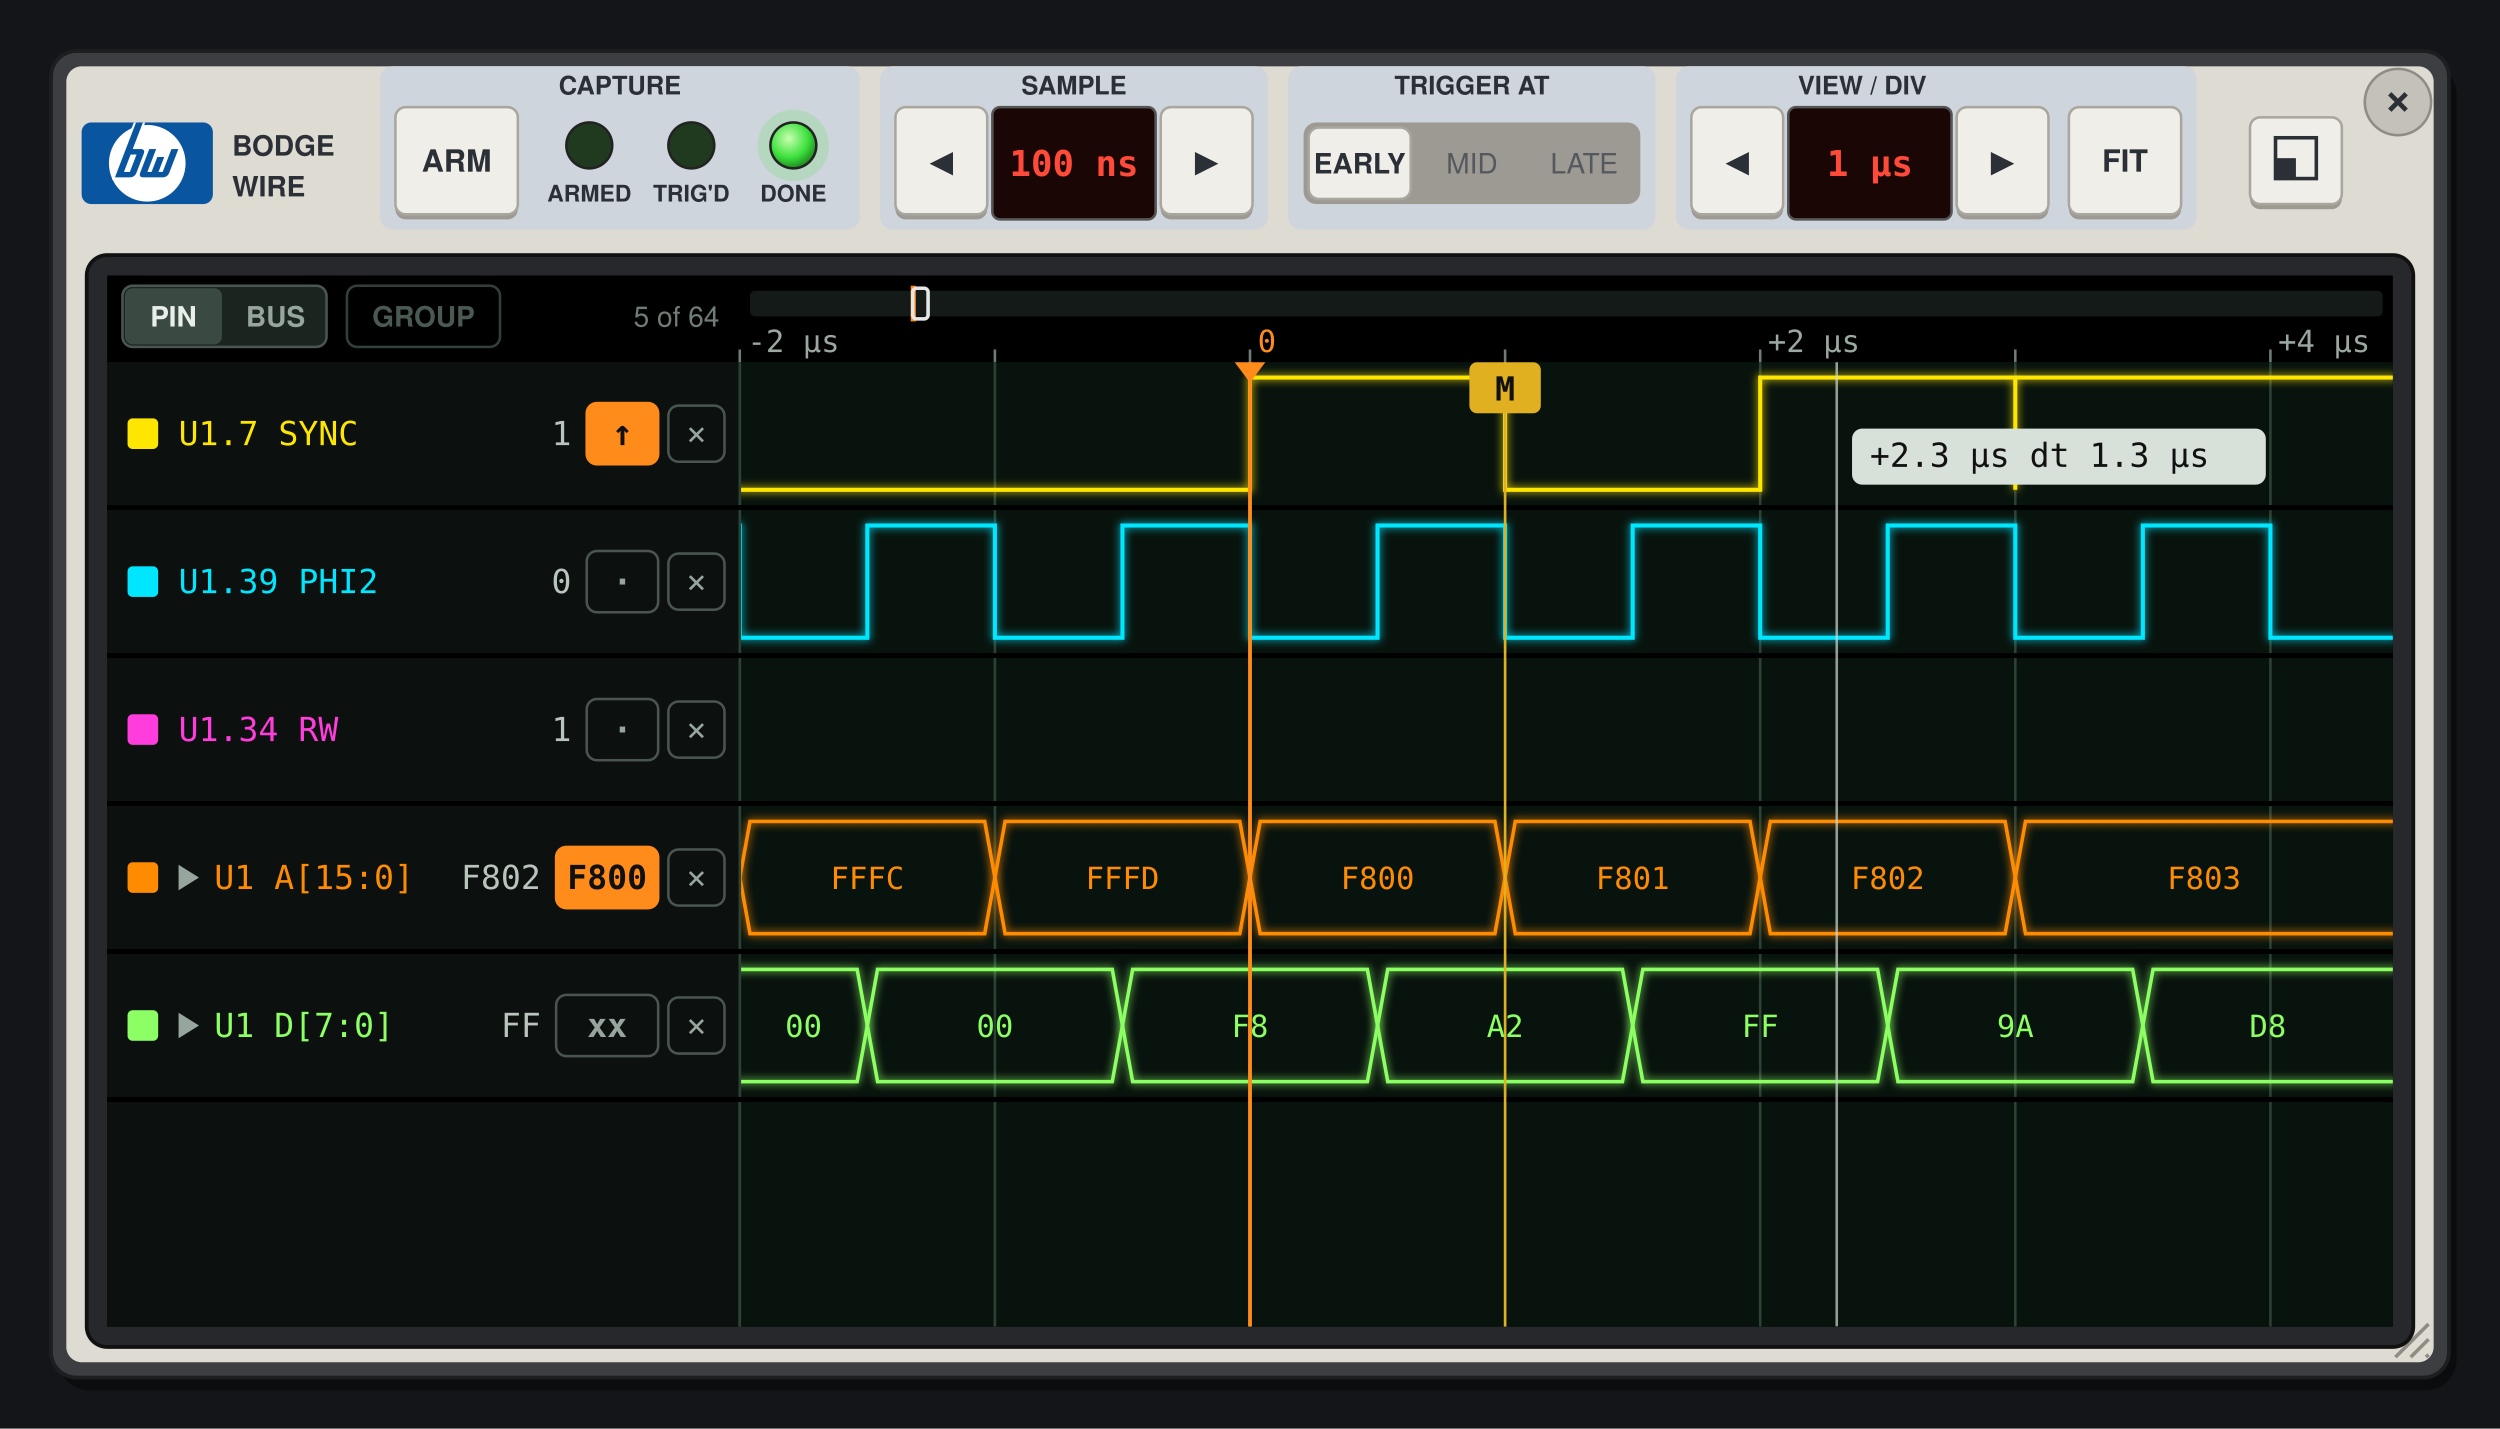
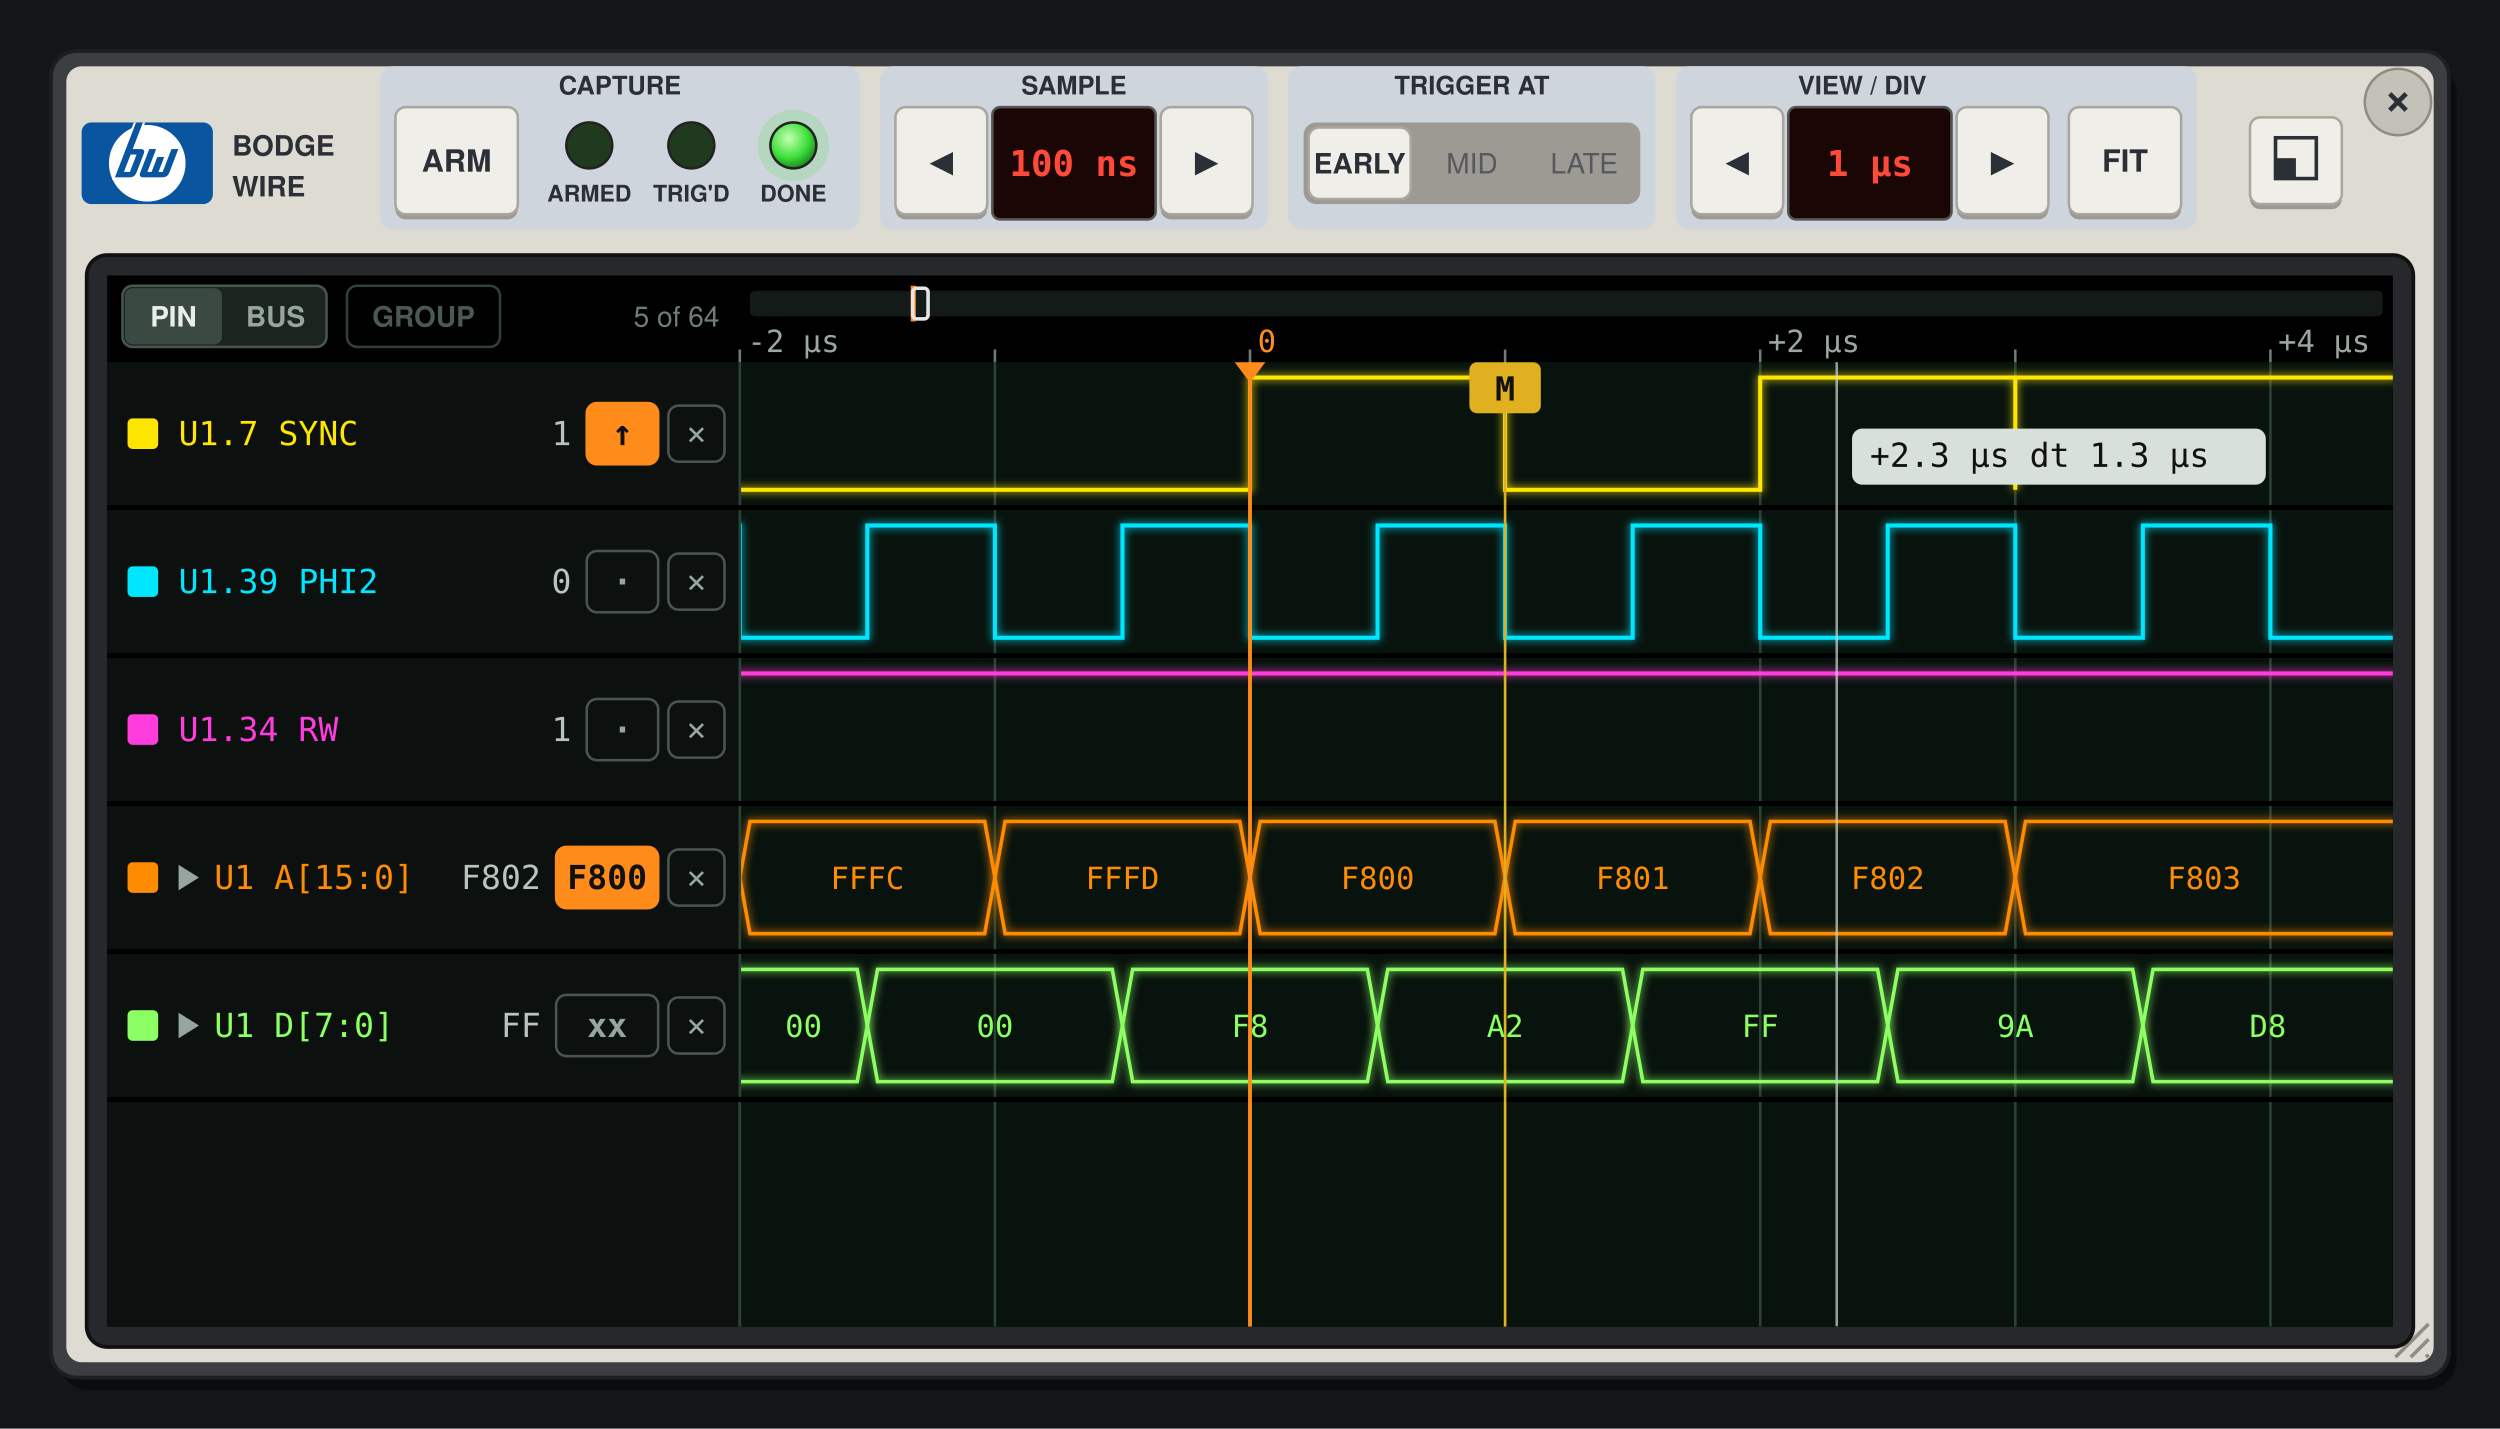
<svg xmlns="http://www.w3.org/2000/svg" width="980" height="560" viewBox="0 0 980 560">
  <defs>
-     <filter id="glow" x="-5%" y="-30%" width="110%" height="160%">
+     <filter id="glow" filterUnits="userSpaceOnUse" x="0" y="0" width="2000" height="1200">
      <feGaussianBlur stdDeviation="1.6" result="b" />
      <feMerge>
        <feMergeNode in="b" />
        <feMergeNode in="SourceGraphic" />
      </feMerge>
    </filter>
    <radialGradient id="lamp" cx="40%" cy="35%" r="70%">
      <stop offset="0%" stop-color="#c8ffb0" />
      <stop offset="60%" stop-color="#3ce03c" />
      <stop offset="100%" stop-color="#1a7a1a" />
    </radialGradient>
  </defs>
  <rect width="980" height="560" fill="#141518" />
  <rect x="23.0" y="25.0" width="940.0" height="520.0" rx="12" fill="#000" opacity="0.45" />
  <rect x="20.0" y="20.0" width="940.0" height="520.0" rx="10" fill="#3c3e42" stroke="#1d1e20" stroke-width="1.5" />
  <rect x="26.0" y="26.0" width="928.0" height="508.0" rx="6" fill="#dedbd2" />
  <circle cx="940" cy="40" r="13" fill="#c4c1b8" stroke="#8f8c84" />
  <text x="940.0" y="45.0" font-family="Menlo, monospace" font-size="16" fill="#2b2f36" text-anchor="middle" font-weight="bold">×</text>
  <line x1="951.0" y1="532.0" x2="952.0" y2="531.0" stroke="#8f8c84" stroke-width="1.4" />
  <line x1="945.0" y1="532.0" x2="952.0" y2="525.0" stroke="#8f8c84" stroke-width="1.4" />
  <line x1="939.0" y1="532.0" x2="952.0" y2="519.0" stroke="#8f8c84" stroke-width="1.4" />
  <g transform="translate(32,48) scale(0.05144695)">
    <clipPath id="clip3248">
      <rect width="1000" height="622" rx="74" />
    </clipPath>
    <g clip-path="url(#clip3248)">
      <rect width="1000" height="622" fill="#0a55a0" />
      <circle cx="500" cy="311" r="292" fill="#fff" />
      <g transform="translate(500,311) skewX(-21) scale(0.94) translate(-500,-311)">
        <path d="M282,-60 H338 V196 H402 Q442,196 442,236 V385 Q442,425 402,425 H282 Z M338,240 V381 H386 V240 Z" fill="#fff" stroke="#fff" stroke-width="36" />
        <path d="M472,196 H528 V381 H562 V260 H618 V381 H652 V196 H708 V385 Q708,425 668,425 H512 Q472,425 472,385 Z" fill="#fff" stroke="#fff" stroke-width="36" />
        <path d="M282,-60 H338 V196 H402 Q442,196 442,236 V385 Q442,425 402,425 H282 Z M338,240 V381 H386 V240 Z" fill="#0a55a0" fill-rule="evenodd" />
        <path d="M472,196 H528 V381 H562 V260 H618 V381 H652 V196 H708 V385 Q708,425 668,425 H512 Q472,425 472,385 Z" fill="#0a55a0" fill-rule="evenodd" />
      </g>
    </g>
  </g>
  <text x="91.0" y="61.0" font-family="Helvetica, Arial, sans-serif" font-size="11" fill="#2b2f36" text-anchor="start" font-weight="bold">BODGE</text>
  <text x="91.0" y="77.0" font-family="Helvetica, Arial, sans-serif" font-size="11" fill="#2b2f36" text-anchor="start" font-weight="bold">WIRE</text>
  <rect x="149.0" y="26.0" width="188.0" height="64.0" rx="5" fill="#cfd5dc" />
  <text x="243.0" y="37.0" font-family="Helvetica, Arial, sans-serif" font-size="10" fill="#2b2f36" text-anchor="middle" font-weight="bold">CAPTURE</text>
  <rect x="155.0" y="44.0" width="48.0" height="42.0" rx="4" fill="#9c9a93" />
  <rect x="155.0" y="42.0" width="48.0" height="42.0" rx="4" fill="#efeee9" stroke="#a9a69e" stroke-width="1" />
  <text x="179.0" y="67.3" font-family="Helvetica, Arial, sans-serif" font-size="12" fill="#2b2f36" text-anchor="middle" font-weight="bold">ARM</text>
  <circle cx="231.0" cy="57" r="9" fill="#1f3a1f" stroke="#222" />
  <text x="231.0" y="79.0" font-family="Helvetica, Arial, sans-serif" font-size="9" fill="#2b2f36" text-anchor="middle" font-weight="bold">ARMED</text>
  <circle cx="271.0" cy="57" r="9" fill="#1f3a1f" stroke="#222" />
  <text x="271.0" y="79.0" font-family="Helvetica, Arial, sans-serif" font-size="9" fill="#2b2f36" text-anchor="middle" font-weight="bold">TRIG'D</text>
  <circle cx="311.0" cy="57" r="14" fill="#3ce03c" opacity="0.18" />
  <circle cx="311.0" cy="57" r="9" fill="url(#lamp)" stroke="#222" />
  <text x="311.0" y="79.0" font-family="Helvetica, Arial, sans-serif" font-size="9" fill="#2b2f36" text-anchor="middle" font-weight="bold">DONE</text>
  <rect x="345.0" y="26.0" width="152.0" height="64.0" rx="5" fill="#cfd5dc" />
  <text x="421.0" y="37.0" font-family="Helvetica, Arial, sans-serif" font-size="10" fill="#2b2f36" text-anchor="middle" font-weight="bold">SAMPLE</text>
  <rect x="351.0" y="44.0" width="36.0" height="42.0" rx="4" fill="#9c9a93" />
  <rect x="351.0" y="42.0" width="36.0" height="42.0" rx="4" fill="#efeee9" stroke="#a9a69e" stroke-width="1" />
  <text x="369.0" y="67.3" font-family="Helvetica, Arial, sans-serif" font-size="12" fill="#2b2f36" text-anchor="middle" font-weight="bold">◀</text>
  <rect x="389.0" y="42.0" width="64.0" height="44.0" rx="3" fill="#1a0705" stroke="#555" stroke-width="1" />
  <text x="421.0" y="69.0" font-family="Menlo, monospace" font-size="14" fill="#ff4a3a" text-anchor="middle" font-weight="bold">100 ns</text>
  <rect x="455.0" y="44.0" width="36.0" height="42.0" rx="4" fill="#9c9a93" />
  <rect x="455.0" y="42.0" width="36.0" height="42.0" rx="4" fill="#efeee9" stroke="#a9a69e" stroke-width="1" />
  <text x="473.0" y="67.3" font-family="Helvetica, Arial, sans-serif" font-size="12" fill="#2b2f36" text-anchor="middle" font-weight="bold">▶</text>
  <rect x="505.0" y="26.0" width="144.0" height="64.0" rx="5" fill="#cfd5dc" />
  <text x="577.0" y="37.0" font-family="Helvetica, Arial, sans-serif" font-size="10" fill="#2b2f36" text-anchor="middle" font-weight="bold">TRIGGER AT</text>
  <rect x="511.0" y="48.0" width="132.0" height="32.0" rx="5" fill="#9c9a93" />
  <rect x="513.0" y="50.0" width="40.0" height="28.0" rx="4" fill="#efeee9" stroke="#a9a69e" stroke-width="1" />
  <text x="533.0" y="68.0" font-family="Helvetica, Arial, sans-serif" font-size="11" fill="#2b2f36" text-anchor="middle" font-weight="bold">EARLY</text>
  <text x="577.0" y="68.0" font-family="Helvetica, Arial, sans-serif" font-size="11" fill="#55585e" text-anchor="middle" font-weight="normal">MID</text>
  <text x="621.0" y="68.0" font-family="Helvetica, Arial, sans-serif" font-size="11" fill="#55585e" text-anchor="middle" font-weight="normal">LATE</text>
  <rect x="657.0" y="26.0" width="204.0" height="64.0" rx="5" fill="#cfd5dc" />
  <text x="730.0" y="37.0" font-family="Helvetica, Arial, sans-serif" font-size="10" fill="#2b2f36" text-anchor="middle" font-weight="bold">VIEW / DIV</text>
  <rect x="663.0" y="44.0" width="36.0" height="42.0" rx="4" fill="#9c9a93" />
  <rect x="663.0" y="42.0" width="36.0" height="42.0" rx="4" fill="#efeee9" stroke="#a9a69e" stroke-width="1" />
  <text x="681.0" y="67.3" font-family="Helvetica, Arial, sans-serif" font-size="12" fill="#2b2f36" text-anchor="middle" font-weight="bold">◀</text>
  <rect x="701.0" y="42.0" width="64.0" height="44.0" rx="3" fill="#1a0705" stroke="#555" stroke-width="1" />
  <text x="733.0" y="69.0" font-family="Menlo, monospace" font-size="14" fill="#ff4a3a" text-anchor="middle" font-weight="bold">1 µs</text>
  <rect x="767.0" y="44.0" width="36.0" height="42.0" rx="4" fill="#9c9a93" />
  <rect x="767.0" y="42.0" width="36.0" height="42.0" rx="4" fill="#efeee9" stroke="#a9a69e" stroke-width="1" />
  <text x="785.0" y="67.3" font-family="Helvetica, Arial, sans-serif" font-size="12" fill="#2b2f36" text-anchor="middle" font-weight="bold">▶</text>
  <rect x="811.0" y="44.0" width="44.0" height="42.0" rx="4" fill="#9c9a93" />
  <rect x="811.0" y="42.0" width="44.0" height="42.0" rx="4" fill="#efeee9" stroke="#a9a69e" stroke-width="1" />
  <text x="833.0" y="67.3" font-family="Helvetica, Arial, sans-serif" font-size="12" fill="#2b2f36" text-anchor="middle" font-weight="bold">FIT</text>
  <rect x="882.0" y="48.0" width="36.0" height="34.0" rx="4" fill="#9c9a93" />
  <rect x="882.0" y="46.0" width="36.0" height="34.0" rx="4" fill="#efeee9" stroke="#a9a69e" stroke-width="1" />
  <text x="900.0" y="67.3" font-family="Helvetica, Arial, sans-serif" font-size="12" fill="#2b2f36" text-anchor="middle" font-weight="bold" />
  <rect x="892.0" y="54.0" width="16.0" height="16.0" rx="0" fill="none" stroke="#2b2f36" stroke-width="1.4" />
  <rect x="892.0" y="62.0" width="8.0" height="8.0" rx="0" fill="#2b2f36" />
  <rect x="34.0" y="100.0" width="912.0" height="428.0" rx="8" fill="#26282b" stroke="#111" stroke-width="1.5" />
  <rect x="42.0" y="108.0" width="896.0" height="412.0" rx="0" fill="#000000" />
  <clipPath id="lanes">
    <rect x="290" y="108" width="648" height="412" />
  </clipPath>
  <rect x="48.0" y="112.0" width="80.0" height="24.0" rx="4" fill="#1c2420" stroke="#4a5550" stroke-width="1" />
  <rect x="49.0" y="113.0" width="38.0" height="22.0" rx="3" fill="#3a4a42" />
  <text x="68.0" y="128.0" font-family="Helvetica, Arial, sans-serif" font-size="11" fill="#e8efe9" text-anchor="middle" font-weight="bold">PIN</text>
  <text x="108.0" y="128.0" font-family="Helvetica, Arial, sans-serif" font-size="11" fill="#96a59e" text-anchor="middle" font-weight="bold">BUS</text>
  <rect x="136.0" y="112.0" width="60.0" height="24.0" rx="4" fill="none" stroke="#33403a" stroke-width="1" />
  <text x="166.0" y="128.0" font-family="Helvetica, Arial, sans-serif" font-size="11" fill="#4a5a52" text-anchor="middle" font-weight="bold">GROUP</text>
  <text x="282.0" y="128.0" font-family="Helvetica, Arial, sans-serif" font-size="11" fill="#6f7d75" text-anchor="end" font-weight="normal">5 of 64</text>
  <rect x="294.0" y="114.0" width="640.0" height="10.0" rx="2" fill="#141a17" />
  <line x1="358.0" y1="112.0" x2="358.0" y2="126.0" stroke="#ff8c1a" stroke-width="2" />
  <rect x="357.8" y="113.0" width="6.0" height="12.0" rx="1.5" fill="none" stroke="#e6e6e6" stroke-width="1.4" />
  <line x1="290.0" y1="137.0" x2="290.0" y2="142.0" stroke="#6f7d75" stroke-width="1" />
  <text x="293.0" y="138.0" font-family="Menlo, monospace" font-size="12" fill="#9aa8a0" text-anchor="start" font-weight="normal">-2 µs</text>
  <line x1="390.0" y1="137.0" x2="390.0" y2="142.0" stroke="#6f7d75" stroke-width="1" />
  <line x1="490.0" y1="137.0" x2="490.0" y2="142.0" stroke="#6f7d75" stroke-width="1" />
  <text x="493.0" y="138.0" font-family="Menlo, monospace" font-size="12" fill="#ff8c1a" text-anchor="start" font-weight="normal">0</text>
  <line x1="590.0" y1="137.0" x2="590.0" y2="142.0" stroke="#6f7d75" stroke-width="1" />
  <line x1="690.0" y1="137.0" x2="690.0" y2="142.0" stroke="#6f7d75" stroke-width="1" />
  <text x="693.0" y="138.0" font-family="Menlo, monospace" font-size="12" fill="#9aa8a0" text-anchor="start" font-weight="normal">+2 µs</text>
  <line x1="790.0" y1="137.0" x2="790.0" y2="142.0" stroke="#6f7d75" stroke-width="1" />
  <line x1="890.0" y1="137.0" x2="890.0" y2="142.0" stroke="#6f7d75" stroke-width="1" />
  <text x="893.0" y="138.0" font-family="Menlo, monospace" font-size="12" fill="#9aa8a0" text-anchor="start" font-weight="normal">+4 µs</text>
  <rect x="290.0" y="142.0" width="648.0" height="378.0" rx="0" fill="#08130d" />
  <rect x="42.0" y="142.0" width="248.0" height="378.0" rx="0" fill="#0c100e" />
  <line x1="290.0" y1="142.0" x2="290.0" y2="520.0" stroke="#2b4234" stroke-width="1" />
  <line x1="290.0" y1="142.0" x2="290.0" y2="520.0" stroke="#2b4234" stroke-width="1" />
  <line x1="390.0" y1="142.0" x2="390.0" y2="520.0" stroke="#2b4234" stroke-width="1" />
  <line x1="490.0" y1="142.0" x2="490.0" y2="520.0" stroke="#2b4234" stroke-width="1" />
  <line x1="590.0" y1="142.0" x2="590.0" y2="520.0" stroke="#2b4234" stroke-width="1" />
  <line x1="690.0" y1="142.0" x2="690.0" y2="520.0" stroke="#2b4234" stroke-width="1" />
  <line x1="790.0" y1="142.0" x2="790.0" y2="520.0" stroke="#2b4234" stroke-width="1" />
  <line x1="890.0" y1="142.0" x2="890.0" y2="520.0" stroke="#2b4234" stroke-width="1" />
  <rect x="290.0" y="142.0" width="648.0" height="56.0" rx="0" fill="#08130d" />
  <line x1="290.0" y1="142.0" x2="290.0" y2="198.0" stroke="#2b4234" stroke-width="1" />
  <line x1="390.0" y1="142.0" x2="390.0" y2="198.0" stroke="#2b4234" stroke-width="1" />
  <line x1="490.0" y1="142.0" x2="490.0" y2="198.0" stroke="#2b4234" stroke-width="1" />
  <line x1="590.0" y1="142.0" x2="590.0" y2="198.0" stroke="#2b4234" stroke-width="1" />
  <line x1="690.0" y1="142.0" x2="690.0" y2="198.0" stroke="#2b4234" stroke-width="1" />
  <line x1="790.0" y1="142.0" x2="790.0" y2="198.0" stroke="#2b4234" stroke-width="1" />
  <line x1="890.0" y1="142.0" x2="890.0" y2="198.0" stroke="#2b4234" stroke-width="1" />
  <g clip-path="url(#lanes)">
    <polyline points="288.0,192.0 490.0,192.0 490.0,192.0 490.0,148.0 590.0,148.0 590.0,148.0 590.0,192.0 690.0,192.0 690.0,192.0 690.0,148.0 790.0,148.0 790.0,148.0 790.0,192.0 790.0,192.0 790.0,192.0 790.0,148.0 940.0,148.0" stroke="#ffe600" stroke-width="1.6" fill="none" filter="url(#glow)" />
  </g>
  <rect x="42.0" y="142.0" width="248.0" height="56.0" rx="0" fill="#0c100e" />
  <line x1="290.0" y1="142.0" x2="290.0" y2="198.0" stroke="#2b4234" stroke-width="1" />
  <rect x="50.0" y="164.0" width="12.0" height="12.0" rx="2" fill="#ffe600" />
  <text x="70.0" y="174.5" font-family="Menlo, monospace" font-size="13" fill="#ffe600" text-anchor="start" font-weight="normal">U1.7 SYNC</text>
  <text x="224.0" y="174.5" font-family="Menlo, monospace" font-size="13" fill="#b8c4bc" text-anchor="end" font-weight="normal">1</text>
  <rect x="230.0" y="158.0" width="28.0" height="24.0" rx="4" fill="#ff8c1a" stroke="#ff8c1a" stroke-width="1" />
  <text x="244.0" y="174.5" font-family="Menlo, monospace" font-size="14" fill="#111" text-anchor="middle" font-weight="bold">↑</text>
  <rect x="262.0" y="159.0" width="22.0" height="22.0" rx="4" fill="none" stroke="#4a5550" stroke-width="1" />
  <text x="273.0" y="174.5" font-family="Menlo, monospace" font-size="13" fill="#96a59e" text-anchor="middle" font-weight="normal">×</text>
  <rect x="42.0" y="198.0" width="896.0" height="2.0" rx="0" fill="#000000" />
  <rect x="290.0" y="200.0" width="648.0" height="56.0" rx="0" fill="#08130d" />
  <line x1="290.0" y1="200.0" x2="290.0" y2="256.0" stroke="#2b4234" stroke-width="1" />
  <line x1="390.0" y1="200.0" x2="390.0" y2="256.0" stroke="#2b4234" stroke-width="1" />
  <line x1="490.0" y1="200.0" x2="490.0" y2="256.0" stroke="#2b4234" stroke-width="1" />
  <line x1="590.0" y1="200.0" x2="590.0" y2="256.0" stroke="#2b4234" stroke-width="1" />
  <line x1="690.0" y1="200.0" x2="690.0" y2="256.0" stroke="#2b4234" stroke-width="1" />
  <line x1="790.0" y1="200.0" x2="790.0" y2="256.0" stroke="#2b4234" stroke-width="1" />
  <line x1="890.0" y1="200.0" x2="890.0" y2="256.0" stroke="#2b4234" stroke-width="1" />
  <g clip-path="url(#lanes)">
    <polyline points="288.0,206.0 290.0,206.0 290.0,206.0 290.0,250.0 340.0,250.0 340.0,250.0 340.0,206.0 390.0,206.0 390.0,206.0 390.0,250.0 440.0,250.0 440.0,250.0 440.0,206.0 490.0,206.0 490.0,206.0 490.0,250.0 540.0,250.0 540.0,250.0 540.0,206.0 590.0,206.0 590.0,206.0 590.0,250.0 640.0,250.0 640.0,250.0 640.0,206.0 690.0,206.0 690.0,206.0 690.0,250.0 740.0,250.0 740.0,250.0 740.0,206.0 790.0,206.0 790.0,206.0 790.0,250.0 840.0,250.0 840.0,250.0 840.0,206.0 890.0,206.0 890.0,206.0 890.0,250.0 940.0,250.0" stroke="#00e6ff" stroke-width="1.6" fill="none" filter="url(#glow)" />
  </g>
  <rect x="42.0" y="200.0" width="248.0" height="56.0" rx="0" fill="#0c100e" />
  <line x1="290.0" y1="200.0" x2="290.0" y2="256.0" stroke="#2b4234" stroke-width="1" />
  <rect x="50.0" y="222.0" width="12.0" height="12.0" rx="2" fill="#00e6ff" />
  <text x="70.0" y="232.5" font-family="Menlo, monospace" font-size="13" fill="#00e6ff" text-anchor="start" font-weight="normal">U1.39 PHI2</text>
  <text x="224.0" y="232.5" font-family="Menlo, monospace" font-size="13" fill="#b8c4bc" text-anchor="end" font-weight="normal">0</text>
  <rect x="230.0" y="216.0" width="28.0" height="24.0" rx="4" fill="none" stroke="#4a5550" stroke-width="1" />
  <text x="244.0" y="232.5" font-family="Menlo, monospace" font-size="13" fill="#96a59e" text-anchor="middle" font-weight="bold">·</text>
  <rect x="262.0" y="217.0" width="22.0" height="22.0" rx="4" fill="none" stroke="#4a5550" stroke-width="1" />
  <text x="273.0" y="232.5" font-family="Menlo, monospace" font-size="13" fill="#96a59e" text-anchor="middle" font-weight="normal">×</text>
  <rect x="42.0" y="256.0" width="896.0" height="2.0" rx="0" fill="#000000" />
  <rect x="290.0" y="258.0" width="648.0" height="56.0" rx="0" fill="#08130d" />
  <line x1="290.0" y1="258.0" x2="290.0" y2="314.0" stroke="#2b4234" stroke-width="1" />
  <line x1="390.0" y1="258.0" x2="390.0" y2="314.0" stroke="#2b4234" stroke-width="1" />
  <line x1="490.0" y1="258.0" x2="490.0" y2="314.0" stroke="#2b4234" stroke-width="1" />
  <line x1="590.0" y1="258.0" x2="590.0" y2="314.0" stroke="#2b4234" stroke-width="1" />
  <line x1="690.0" y1="258.0" x2="690.0" y2="314.0" stroke="#2b4234" stroke-width="1" />
  <line x1="790.0" y1="258.0" x2="790.0" y2="314.0" stroke="#2b4234" stroke-width="1" />
  <line x1="890.0" y1="258.0" x2="890.0" y2="314.0" stroke="#2b4234" stroke-width="1" />
  <g clip-path="url(#lanes)">
    <polyline points="288.0,264.0 940.0,264.0" stroke="#ff3cdc" stroke-width="1.6" fill="none" filter="url(#glow)" />
  </g>
  <rect x="42.0" y="258.0" width="248.0" height="56.0" rx="0" fill="#0c100e" />
  <line x1="290.0" y1="258.0" x2="290.0" y2="314.0" stroke="#2b4234" stroke-width="1" />
  <rect x="50.0" y="280.0" width="12.0" height="12.0" rx="2" fill="#ff3cdc" />
  <text x="70.0" y="290.5" font-family="Menlo, monospace" font-size="13" fill="#ff3cdc" text-anchor="start" font-weight="normal">U1.34 RW</text>
  <text x="224.0" y="290.5" font-family="Menlo, monospace" font-size="13" fill="#b8c4bc" text-anchor="end" font-weight="normal">1</text>
  <rect x="230.0" y="274.0" width="28.0" height="24.0" rx="4" fill="none" stroke="#4a5550" stroke-width="1" />
  <text x="244.0" y="290.5" font-family="Menlo, monospace" font-size="13" fill="#96a59e" text-anchor="middle" font-weight="bold">·</text>
  <rect x="262.0" y="275.0" width="22.0" height="22.0" rx="4" fill="none" stroke="#4a5550" stroke-width="1" />
  <text x="273.0" y="290.5" font-family="Menlo, monospace" font-size="13" fill="#96a59e" text-anchor="middle" font-weight="normal">×</text>
  <rect x="42.0" y="314.0" width="896.0" height="2.0" rx="0" fill="#000000" />
  <rect x="290.0" y="316.0" width="648.0" height="56.0" rx="0" fill="#08130d" />
  <line x1="290.0" y1="316.0" x2="290.0" y2="372.0" stroke="#2b4234" stroke-width="1" />
  <line x1="390.0" y1="316.0" x2="390.0" y2="372.0" stroke="#2b4234" stroke-width="1" />
  <line x1="490.0" y1="316.0" x2="490.0" y2="372.0" stroke="#2b4234" stroke-width="1" />
  <line x1="590.0" y1="316.0" x2="590.0" y2="372.0" stroke="#2b4234" stroke-width="1" />
  <line x1="690.0" y1="316.0" x2="690.0" y2="372.0" stroke="#2b4234" stroke-width="1" />
  <line x1="790.0" y1="316.0" x2="790.0" y2="372.0" stroke="#2b4234" stroke-width="1" />
  <line x1="890.0" y1="316.0" x2="890.0" y2="372.0" stroke="#2b4234" stroke-width="1" />
  <g clip-path="url(#lanes)">
    <polygon points="190.0,344.0 194.0,322.0 286.0,322.0 290.0,344.0 286.0,366.0 194.0,366.0" stroke="#ff8c00" stroke-width="1.4" fill="none" filter="url(#glow)" />
    <polygon points="290.0,344.0 294.0,322.0 386.0,322.0 390.0,344.0 386.0,366.0 294.0,366.0" stroke="#ff8c00" stroke-width="1.4" fill="none" filter="url(#glow)" />
    <text x="340.0" y="348.5" font-family="Menlo, monospace" font-size="12" fill="#ff8c00" text-anchor="middle" font-weight="normal">FFFC</text>
    <polygon points="390.0,344.0 394.0,322.0 486.0,322.0 490.0,344.0 486.0,366.0 394.0,366.0" stroke="#ff8c00" stroke-width="1.4" fill="none" filter="url(#glow)" />
    <text x="440.0" y="348.5" font-family="Menlo, monospace" font-size="12" fill="#ff8c00" text-anchor="middle" font-weight="normal">FFFD</text>
    <polygon points="490.0,344.0 494.0,322.0 586.0,322.0 590.0,344.0 586.0,366.0 494.0,366.0" stroke="#ff8c00" stroke-width="1.4" fill="none" filter="url(#glow)" />
    <text x="540.0" y="348.5" font-family="Menlo, monospace" font-size="12" fill="#ff8c00" text-anchor="middle" font-weight="normal">F800</text>
    <polygon points="590.0,344.0 594.0,322.0 686.0,322.0 690.0,344.0 686.0,366.0 594.0,366.0" stroke="#ff8c00" stroke-width="1.4" fill="none" filter="url(#glow)" />
    <text x="640.0" y="348.5" font-family="Menlo, monospace" font-size="12" fill="#ff8c00" text-anchor="middle" font-weight="normal">F801</text>
    <polygon points="690.0,344.0 694.0,322.0 786.0,322.0 790.0,344.0 786.0,366.0 694.0,366.0" stroke="#ff8c00" stroke-width="1.4" fill="none" filter="url(#glow)" />
    <text x="740.0" y="348.5" font-family="Menlo, monospace" font-size="12" fill="#ff8c00" text-anchor="middle" font-weight="normal">F802</text>
    <polygon points="790.0,344.0 794.0,322.0 986.0,322.0 990.0,344.0 986.0,366.0 794.0,366.0" stroke="#ff8c00" stroke-width="1.4" fill="none" filter="url(#glow)" />
    <text x="864.0" y="348.5" font-family="Menlo, monospace" font-size="12" fill="#ff8c00" text-anchor="middle" font-weight="normal">F803</text>
  </g>
  <rect x="42.0" y="316.0" width="248.0" height="56.0" rx="0" fill="#0c100e" />
  <line x1="290.0" y1="316.0" x2="290.0" y2="372.0" stroke="#2b4234" stroke-width="1" />
  <rect x="50.0" y="338.0" width="12.0" height="12.0" rx="2" fill="#ff8c00" />
  <path d="M70,339.0 l8,5 l-8,5 Z" fill="#96a59e" />
  <text x="84.0" y="348.5" font-family="Menlo, monospace" font-size="13" fill="#ff8c00" text-anchor="start" font-weight="normal">U1 A[15:0]</text>
  <text x="212.0" y="348.5" font-family="Menlo, monospace" font-size="13" fill="#b8c4bc" text-anchor="end" font-weight="normal">F802</text>
  <rect x="218.0" y="332.0" width="40.0" height="24.0" rx="4" fill="#ff8c1a" stroke="#ff8c1a" stroke-width="1" />
  <text x="238.0" y="348.5" font-family="Menlo, monospace" font-size="13" fill="#111" text-anchor="middle" font-weight="bold">F800</text>
  <rect x="262.0" y="333.0" width="22.0" height="22.0" rx="4" fill="none" stroke="#4a5550" stroke-width="1" />
  <text x="273.0" y="348.5" font-family="Menlo, monospace" font-size="13" fill="#96a59e" text-anchor="middle" font-weight="normal">×</text>
  <rect x="42.0" y="372.0" width="896.0" height="2.0" rx="0" fill="#000000" />
  <rect x="290.0" y="374.0" width="648.0" height="56.0" rx="0" fill="#08130d" />
  <line x1="290.0" y1="374.0" x2="290.0" y2="430.0" stroke="#2b4234" stroke-width="1" />
  <line x1="390.0" y1="374.0" x2="390.0" y2="430.0" stroke="#2b4234" stroke-width="1" />
  <line x1="490.0" y1="374.0" x2="490.0" y2="430.0" stroke="#2b4234" stroke-width="1" />
  <line x1="590.0" y1="374.0" x2="590.0" y2="430.0" stroke="#2b4234" stroke-width="1" />
  <line x1="690.0" y1="374.0" x2="690.0" y2="430.0" stroke="#2b4234" stroke-width="1" />
  <line x1="790.0" y1="374.0" x2="790.0" y2="430.0" stroke="#2b4234" stroke-width="1" />
  <line x1="890.0" y1="374.0" x2="890.0" y2="430.0" stroke="#2b4234" stroke-width="1" />
  <g clip-path="url(#lanes)">
    <polygon points="240.0,402.0 244.0,380.0 336.0,380.0 340.0,402.0 336.0,424.0 244.0,424.0" stroke="#8cff64" stroke-width="1.4" fill="none" filter="url(#glow)" />
    <text x="315.0" y="406.5" font-family="Menlo, monospace" font-size="12" fill="#8cff64" text-anchor="middle" font-weight="normal">00</text>
    <polygon points="340.0,402.0 344.0,380.0 436.0,380.0 440.0,402.0 436.0,424.0 344.0,424.0" stroke="#8cff64" stroke-width="1.4" fill="none" filter="url(#glow)" />
    <text x="390.0" y="406.5" font-family="Menlo, monospace" font-size="12" fill="#8cff64" text-anchor="middle" font-weight="normal">00</text>
    <polygon points="440.0,402.0 444.0,380.0 536.0,380.0 540.0,402.0 536.0,424.0 444.0,424.0" stroke="#8cff64" stroke-width="1.4" fill="none" filter="url(#glow)" />
    <text x="490.0" y="406.5" font-family="Menlo, monospace" font-size="12" fill="#8cff64" text-anchor="middle" font-weight="normal">F8</text>
    <polygon points="540.0,402.0 544.0,380.0 636.0,380.0 640.0,402.0 636.0,424.0 544.0,424.0" stroke="#8cff64" stroke-width="1.4" fill="none" filter="url(#glow)" />
    <text x="590.0" y="406.5" font-family="Menlo, monospace" font-size="12" fill="#8cff64" text-anchor="middle" font-weight="normal">A2</text>
    <polygon points="640.0,402.0 644.0,380.0 736.0,380.0 740.0,402.0 736.0,424.0 644.0,424.0" stroke="#8cff64" stroke-width="1.4" fill="none" filter="url(#glow)" />
    <text x="690.0" y="406.5" font-family="Menlo, monospace" font-size="12" fill="#8cff64" text-anchor="middle" font-weight="normal">FF</text>
    <polygon points="740.0,402.0 744.0,380.0 836.0,380.0 840.0,402.0 836.0,424.0 744.0,424.0" stroke="#8cff64" stroke-width="1.4" fill="none" filter="url(#glow)" />
    <text x="790.0" y="406.5" font-family="Menlo, monospace" font-size="12" fill="#8cff64" text-anchor="middle" font-weight="normal">9A</text>
    <polygon points="840.0,402.0 844.0,380.0 1036.0,380.0 1040.0,402.0 1036.0,424.0 844.0,424.0" stroke="#8cff64" stroke-width="1.4" fill="none" filter="url(#glow)" />
    <text x="889.0" y="406.5" font-family="Menlo, monospace" font-size="12" fill="#8cff64" text-anchor="middle" font-weight="normal">D8</text>
  </g>
  <rect x="42.0" y="374.0" width="248.0" height="56.0" rx="0" fill="#0c100e" />
  <line x1="290.0" y1="374.0" x2="290.0" y2="430.0" stroke="#2b4234" stroke-width="1" />
  <rect x="50.0" y="396.0" width="12.0" height="12.0" rx="2" fill="#8cff64" />
  <path d="M70,397.0 l8,5 l-8,5 Z" fill="#96a59e" />
  <text x="84.0" y="406.5" font-family="Menlo, monospace" font-size="13" fill="#8cff64" text-anchor="start" font-weight="normal">U1 D[7:0]</text>
  <text x="212.0" y="406.5" font-family="Menlo, monospace" font-size="13" fill="#b8c4bc" text-anchor="end" font-weight="normal">FF</text>
  <rect x="218.0" y="390.0" width="40.0" height="24.0" rx="4" fill="none" stroke="#4a5550" stroke-width="1" />
  <text x="238.0" y="406.5" font-family="Menlo, monospace" font-size="13" fill="#96a59e" text-anchor="middle" font-weight="bold">xx</text>
  <rect x="262.0" y="391.0" width="22.0" height="22.0" rx="4" fill="none" stroke="#4a5550" stroke-width="1" />
  <text x="273.0" y="406.5" font-family="Menlo, monospace" font-size="13" fill="#96a59e" text-anchor="middle" font-weight="normal">×</text>
  <rect x="42.0" y="430.0" width="896.0" height="2.0" rx="0" fill="#000000" />
  <g clip-path="url(#lanes)">
    <line x1="490.0" y1="142.0" x2="490.0" y2="520.0" stroke="#ff8c1a" stroke-width="1.5" />
    <path d="M484.0,142 h12 l-6,8 Z" fill="#ff8c1a" />
    <line x1="590.0" y1="142.0" x2="590.0" y2="520.0" stroke="#e0b020" stroke-width="1" />
    <rect x="576.0" y="142.0" width="28.0" height="20.0" rx="3" fill="#e0b020" />
    <text x="590.0" y="157.0" font-family="Menlo, monospace" font-size="13" fill="#111" text-anchor="middle" font-weight="bold">M</text>
    <line x1="720.0" y1="142.0" x2="720.0" y2="520.0" stroke="#cfd8d2" stroke-width="1" opacity="0.7" />
    <rect x="726.0" y="168.0" width="162.2" height="22.0" rx="4" fill="#d8e0da" />
    <text x="733.0" y="183.0" font-family="Menlo, monospace" font-size="13" fill="#111" text-anchor="start" font-weight="normal">+2.3 µs   dt 1.3 µs</text>
  </g>
</svg>
